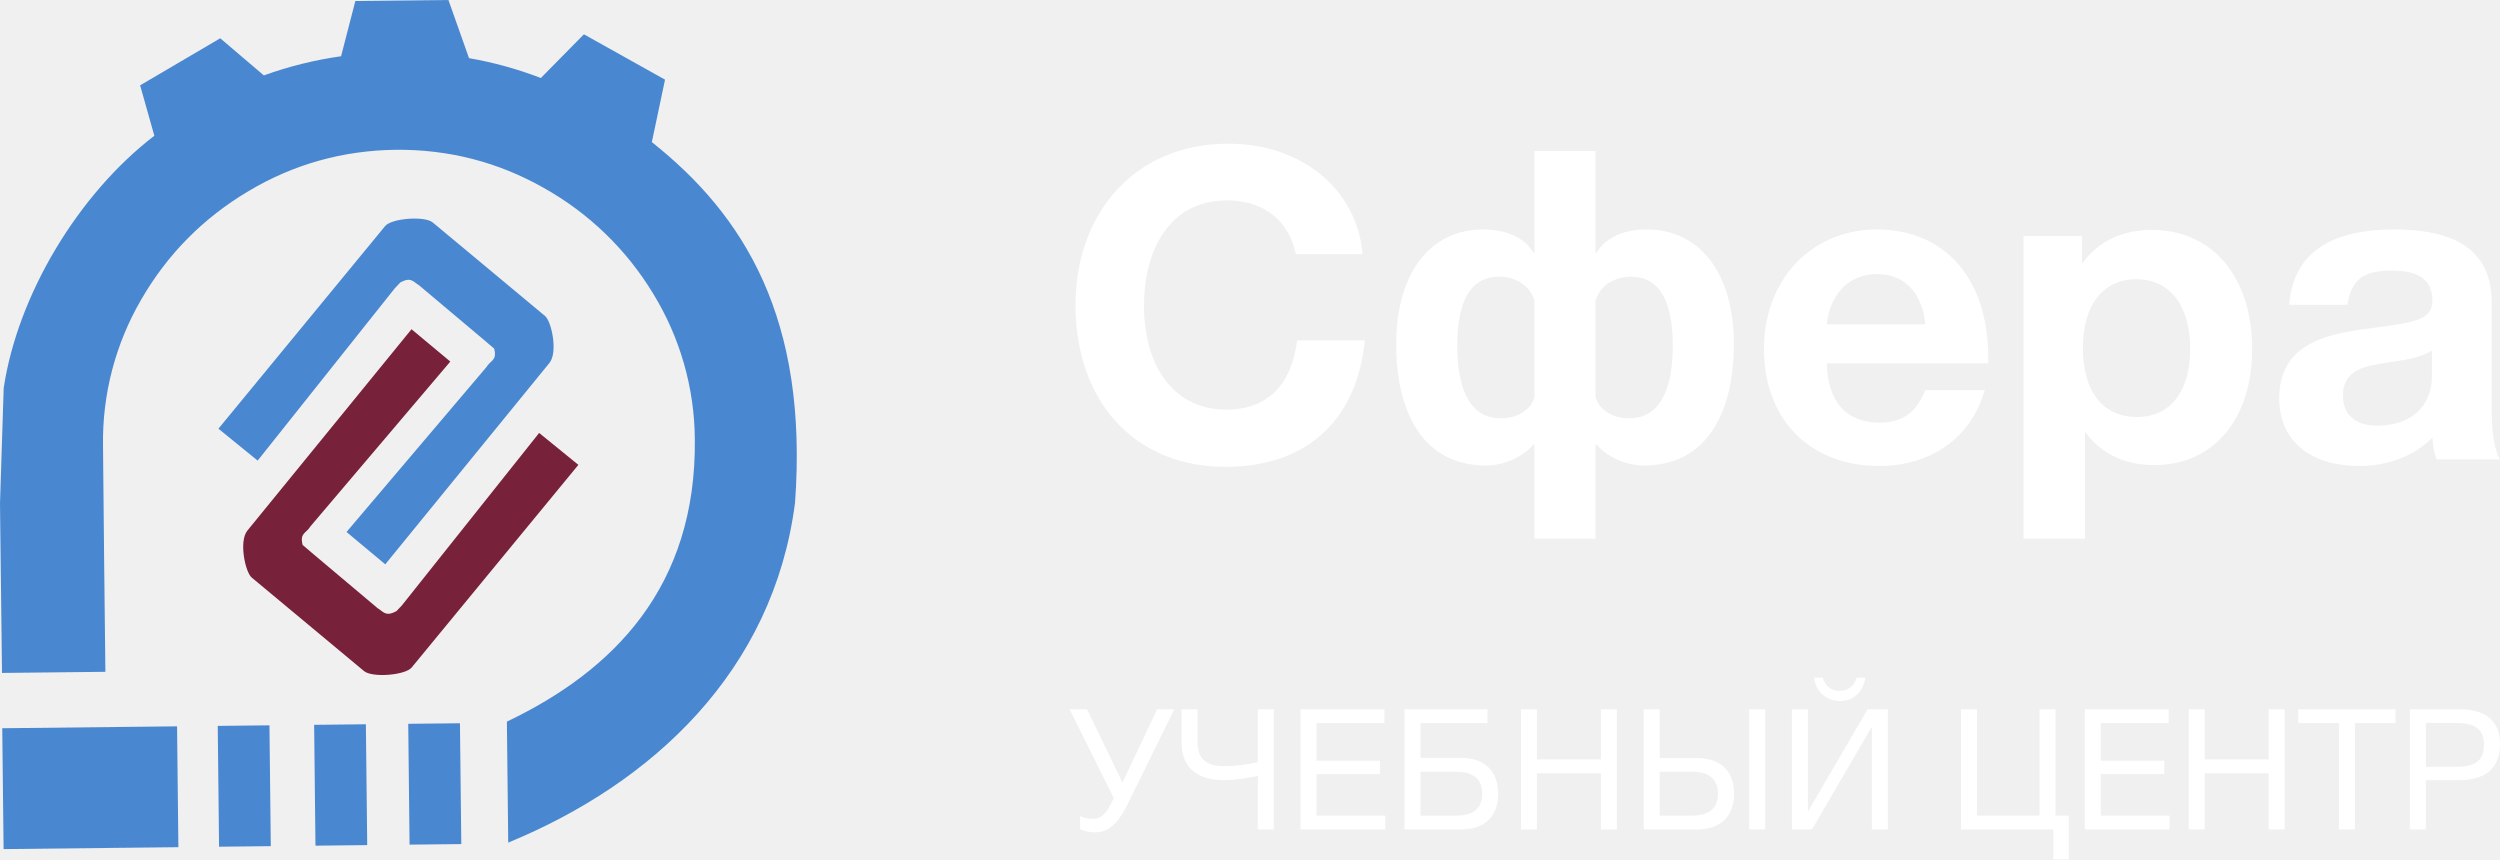
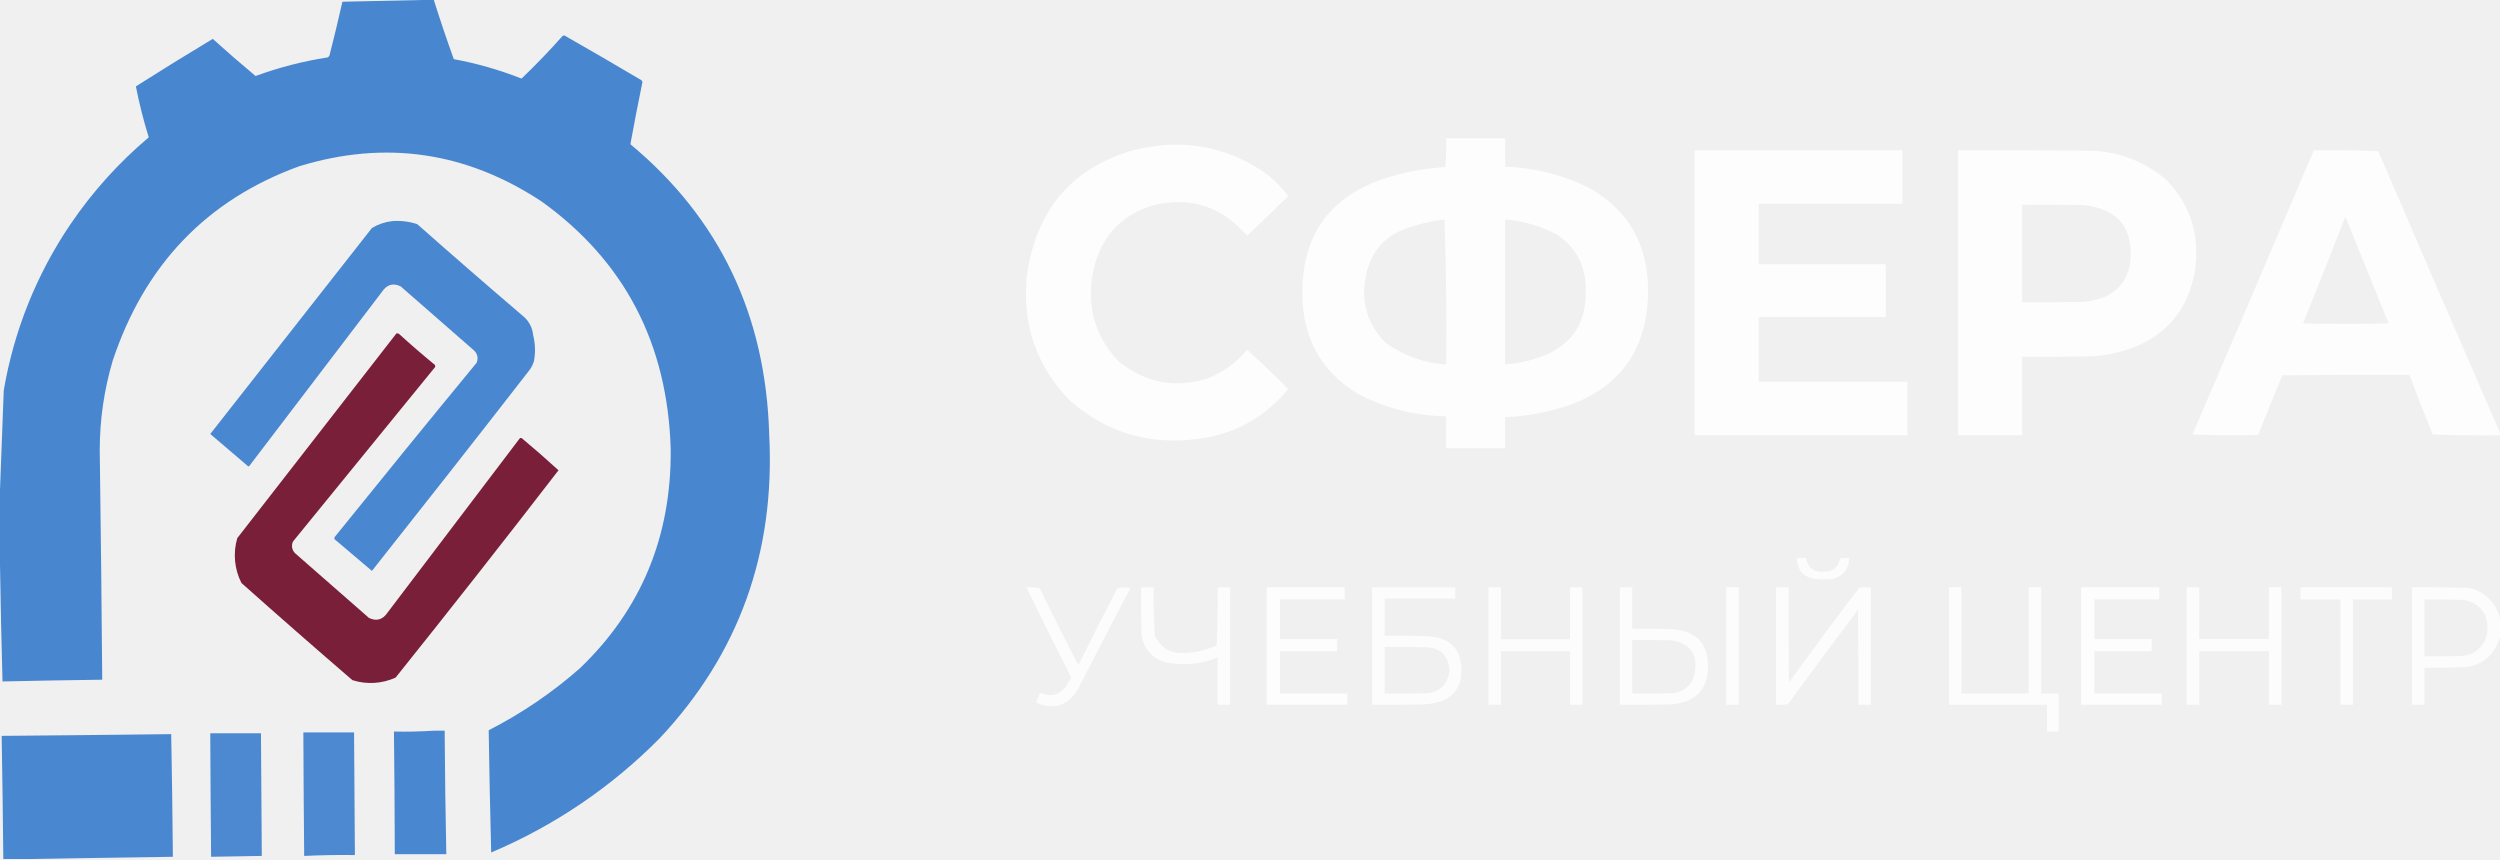
<svg xmlns="http://www.w3.org/2000/svg" width="160" height="55" viewBox="0 0 160 55" fill="none">
-   <g clip-path="url(#clip0_2311_2449)">
-     <path fill-rule="evenodd" clip-rule="evenodd" d="M27.698 14.24l7.187 5.985c.412.343.835 2.322.278 3.005L24.657 36.117l-2.48-2.07 8.95-10.548c.267-.45.698-.41.5-1.187l-.605-.517-4.199-3.533c-.39-.236-.505-.554-1.196-.19l-.35.367-8.787 11.04-2.511-2.042 10.67-12.97c.407-.494 2.52-.666 3.048-.227z" fill="#4988D1" />
-     <path fill-rule="evenodd" clip-rule="evenodd" d="M23.297 42.948l-7.187-5.984c-.412-.344-.835-2.322-.278-3.005l10.505-12.888 2.482 2.07-8.952 10.548c-.266.45-.698.41-.499 1.187l.605.517 4.198 3.534c.39.236.506.554 1.197.19l.35-.368 8.787-11.04 2.511 2.042-10.67 12.97c-.408.495-2.52.667-3.049.227z" fill="#78213A" />
-     <path d="M87.345 21.782h-4.329c-.363 2.884-1.926 4.436-4.55 4.436-3.212 0-5.25-2.606-5.25-6.681 0-3.3 1.48-6.71 5.305-6.71 2.346 0 3.965 1.276 4.412 3.438h4.272c-.335-4.075-3.826-7.069-8.6-7.069-6.087 0-9.773 4.575-9.773 10.313 0 6.238 3.825 10.368 9.605 10.368 5.445 0 8.46-3.271 8.907-8.095zm23.622.25c0-4.519-2.15-7.347-5.585-7.347-1.675 0-2.764.694-3.183 1.47h-.083V9.666h-3.91v6.487h-.083c-.42-.775-1.508-1.469-3.184-1.469-3.434 0-5.584 2.828-5.584 7.347 0 3.992 1.48 7.762 5.78 7.762 1.2 0 2.429-.637 2.988-1.33h.083v6.016h3.91v-6.016h.083c.558.693 1.787 1.33 2.988 1.33 4.3 0 5.78-3.77 5.78-7.762zm-3.909.083c0 2.357-.587 4.657-2.793 4.657-1.172 0-2.01-.665-2.149-1.386v-6.154c.362-1.137 1.423-1.525 2.261-1.525 1.871 0 2.681 1.636 2.681 4.408zm-8.852 3.271c-.14.721-.977 1.387-2.15 1.387-2.206 0-2.792-2.301-2.792-4.658 0-2.772.81-4.408 2.68-4.408.838 0 1.9.388 2.262 1.525v6.154zm28.816-.416h-3.797c-.587 1.442-1.48 2.08-2.932 2.08-2.123 0-3.323-1.331-3.379-3.798h10.331v-.388c0-5.018-2.764-8.179-7.12-8.179-4.188 0-7.232 3.216-7.232 7.652 0 4.49 2.932 7.485 7.372 7.485 3.267 0 5.863-1.746 6.757-4.852zm-3.797-4.213h-6.311c.223-1.996 1.452-3.216 3.211-3.216 1.983 0 2.932 1.47 3.1 3.216zm10.023-5.656h-3.741V34.48h3.937v-6.848c1.061 1.47 2.625 2.135 4.44 2.135 3.769 0 6.254-2.939 6.254-7.43 0-4.602-2.54-7.624-6.422-7.624-1.843 0-3.406.694-4.468 2.162v-1.774zm3.491 2.772c2.122 0 3.434 1.664 3.434 4.464 0 2.717-1.284 4.352-3.406 4.352-2.178 0-3.463-1.635-3.463-4.407 0-2.773 1.285-4.409 3.435-4.409zm23.231 11.533c-.531-1.22-.503-2.578-.503-3.881v-6.182c0-3.992-3.378-4.657-6.282-4.657-4.16 0-6.45 1.635-6.673 4.823h3.713c.279-1.636 1.033-2.19 2.848-2.19 1.759 0 2.597.61 2.597 1.913 0 1.164-.949 1.386-3.518 1.719-2.848.36-6.283.804-6.283 4.546 0 2.69 1.955 4.325 5.138 4.325 1.731 0 3.434-.582 4.663-1.802.056.638.084.86.279 1.386h4.021zm-4.328-6.958v1.608c0 2.051-1.452 3.188-3.518 3.188-1.369 0-2.178-.721-2.178-1.913 0-1.746 1.535-1.913 2.904-2.134 1.005-.167 1.871-.222 2.792-.749zM71.281 51.077l-.13.27c-.262.54-.61 1.06-1.154 1.06-.48 0-.73-.11-.87-.195v.864c.216.097.609.194.957.194.762 0 1.404-.432 2.057-1.75l3.015-6.128h-1.099l-2.22 4.69-2.265-4.69h-1.12l2.83 5.685zm10.244 2.01v-7.695H80.5v3.383a9.783 9.783 0 01-2.155.26c-1.557 0-1.698-.909-1.698-1.536v-2.107h-1.024v2.194c0 .854.349 2.345 2.722 2.345.74 0 1.775-.184 2.155-.27v3.426h1.024zm7.075-7.695h-5.366v7.695h5.421V52.2h-4.398v-2.66h4.06v-.853h-4.06v-2.41H88.6v-.886zm2.308 3.112v-2.226h4.289v-.886h-5.312v7.695h3.614c1.513 0 2.384-.833 2.384-2.28 0-1.46-.86-2.303-2.384-2.303h-2.591zm3.952 2.302c0 .94-.567 1.395-1.698 1.395h-2.254v-2.81h2.254c1.142 0 1.698.465 1.698 1.415zm8.621-5.414h-1.023v3.21h-4.093v-3.21h-1.023v7.695h1.023v-3.6h4.093v3.6h1.023v-7.695zm8.469 0v7.695h1.024v-7.695h-1.024zm-.969 5.414c0-1.459-.859-2.29-2.384-2.29h-2.373v-3.124h-1.023v7.695h3.396c1.514 0 2.384-.833 2.384-2.28zm-1.033 0c0 .94-.567 1.395-1.699 1.395h-2.025v-2.81h2.025c1.143 0 1.699.465 1.699 1.415zm9.438-7.436h-.556c-.174.52-.522.843-1.088.843-.555 0-.937-.324-1.089-.843h-.555c.109.865.751 1.492 1.654 1.492.947 0 1.492-.627 1.634-1.492zm-4.703 9.717h1.284l3.81-6.54h.022v6.54h1.023v-7.695h-1.295l-3.799 6.517h-.022v-6.517h-1.023v7.695zM131.414 55h.991v-2.8h-.849v-6.808h-1.024V52.2h-4.005v-6.808h-1.024v7.695h5.911V55zm7.381-9.608h-5.367v7.695h5.421V52.2h-4.398v-2.658h4.061v-.854h-4.061v-2.41h4.344v-.886zm7.424 0h-1.024v3.21h-4.093v-3.21h-1.023v7.695h1.023v-3.6h4.093v3.6h1.024v-7.695zm7.097 0h-6.226v.886h2.602v6.809h1.023v-6.81h2.601v-.885zm.915 0v7.695h1.023V49.93h2.101c1.513 0 2.645-.584 2.645-2.324 0-1.6-1.099-2.215-2.58-2.215h-3.189zm1.023.875h1.829c1.012 0 1.894.173 1.894 1.405 0 1.135-.762 1.405-1.753 1.405h-1.97v-2.81z" fill="#fff" />
-     <path fill-rule="evenodd" clip-rule="evenodd" d="M32.441 46.183l.086 7.743c9.23-3.798 16.966-10.965 18.357-21.76.846-11.755-3.23-18.365-9.166-23.071l.844-3.998-5.192-2.901-2.755 2.796a24.644 24.644 0 00-4.598-1.271L28.7 0l-5.958.064-.913 3.535c-1.698.241-3.346.65-4.943 1.227l-2.79-2.377-5.128 3.013.91 3.225C5.02 12.414 1.136 18.85.236 24.838L0 32.234c.048 4.15.122 10.677.128 10.834l6.617-.072c-.016-.313-.149-14.146-.152-14.47a18.028 18.028 0 012.451-9.364c1.677-2.902 3.968-5.213 6.87-6.936 2.88-1.716 6.02-2.595 9.41-2.64 3.389-.03 6.548.781 9.466 2.434a19.05 19.05 0 017.02 6.785 18.042 18.042 0 012.659 9.309c.104 9.418-5.172 14.797-12.028 18.069zm-2.918 7.838l-.086-7.733-3.31.036.085 7.733 3.31-.036zm-6.021.066l-.086-7.734-3.311.036.085 7.734 3.312-.036zm-6.171.067l-.086-7.733-3.31.036.085 7.733 3.311-.036zm-5.913.066L.23 54.342l-.086-7.735 11.188-.122.085 7.735z" fill="#4988D1" />
+   <g clip-path="url(#clip0_526_5453)">
+     <mask id="mask0_526_5453" style="mask-type:luminance" maskUnits="userSpaceOnUse" x="0" y="0" width="160" height="55">
+       <path d="M160 0H0v55h160V0z" fill="#fff" />
+     </mask>
+     <g mask="url(#mask0_526_5453)" fill-rule="evenodd" clip-rule="evenodd">
+       <path d="M26.968 0h.798a94.386 94.386 0 001.277 3.786c1.48.272 2.93.688 4.335 1.244a47.277 47.277 0 002.633-2.736l.106-.028c1.655.943 3.304 1.901 4.947 2.875l.053.11a157.181 157.181 0 00-.771 3.98c5.703 4.742 8.664 10.933 8.883 18.573.394 7.577-1.946 14.063-7.021 19.457a33.505 33.505 0 01-10.772 7.297c-.069-2.61-.122-5.218-.16-7.822a28.28 28.28 0 005.852-3.98c3.915-3.763 5.848-8.434 5.797-14.012-.198-6.744-2.947-12.023-8.244-15.837-4.84-3.199-10.017-3.954-15.532-2.266-5.918 2.152-9.899 6.307-11.942 12.464a20.248 20.248 0 00-.824 5.666c.068 4.91.12 9.821.16 14.731-2.13.026-4.258.063-6.383.111A616.743 616.743 0 010 36.151v-4.81c.085-2.109.165-4.228.24-6.356a27.037 27.037 0 014.255-10.613A27.394 27.394 0 019.52 8.789a31.28 31.28 0 01-.824-3.261 229.789 229.789 0 014.92-3.04c.9.812 1.813 1.604 2.74 2.376a24.181 24.181 0 014.6-1.188.244.244 0 00.133-.138c.292-1.139.567-2.281.825-3.427L26.968 0z" fill="#4887D0" />
+       <path opacity=".99" d="M92.553 8.844h3.777v1.824c1.901.06 3.769.541 5.478 1.41 2.463 1.441 3.687 3.643 3.671 6.605-.049 3.597-1.698 6.002-4.947 7.214a14.905 14.905 0 01-4.202.802v1.99h-3.777v-2.046a12.357 12.357 0 01-5.691-1.465c-2.363-1.455-3.533-3.62-3.511-6.495.002-3.386 1.509-5.717 4.521-6.992a14.877 14.877 0 014.628-.995c.052-.616.07-1.234.053-1.852zm-.106 5.196c.106 3.077.142 6.172.106 9.287a7.43 7.43 0 01-3.83-1.355c-1.213-1.183-1.647-2.63-1.303-4.339.313-1.507 1.174-2.511 2.58-3.012a11.83 11.83 0 012.447-.58zm3.883 0a8.56 8.56 0 013.297.968c1.285.853 1.905 2.079 1.862 3.675.016 1.912-.818 3.248-2.5 4.008-.85.35-1.747.564-2.66.636V14.04zM74.468 9.286c2.414-.174 4.612.443 6.596 1.852.52.402.985.877 1.383 1.41-.869.856-1.746 1.704-2.633 2.542-1.617-1.874-3.612-2.528-5.984-1.962-2.174.656-3.478 2.14-3.91 4.45-.35 2.128.19 3.961 1.622 5.5 1.696 1.406 3.593 1.793 5.692 1.16a6.296 6.296 0 002.58-1.851c.902.806 1.78 1.644 2.633 2.515-1.569 1.883-3.554 2.952-5.958 3.206-3.035.373-5.712-.456-8.032-2.488-2.135-2.196-3.048-4.859-2.74-7.987.609-4.238 2.904-6.919 6.89-8.043a17.66 17.66 0 011.86-.304zm33.99.332h13.297v3.427h-9.202v3.87h8.139v3.372h-8.139v4.145h9.522v3.427h-13.617V9.62zm16.861 0c2.89-.009 5.78 0 8.671.028 1.762.107 3.322.733 4.68 1.88 1.565 1.653 2.158 3.634 1.782 5.942-.41 2.176-1.589 3.715-3.537 4.615a8.993 8.993 0 01-2.925.719c-1.525.027-3.05.037-4.575.027v5.03h-4.096V9.62zm4.096 3.483c1.33-.01 2.66 0 3.989.027 2.25.273 3.216 1.572 2.899 3.897-.212.922-.735 1.576-1.569 1.963a5.03 5.03 0 01-1.33.331c-1.329.028-2.659.037-3.989.028V13.1zM160 27.694v.165c-1.437.019-2.873 0-4.308-.055a124.612 124.612 0 01-1.49-3.814c-2.712-.01-5.425 0-8.138.028l-1.543 3.814a53.288 53.288 0 01-4.202-.028 3907.733 3907.733 0 007.766-18.186 76.51 76.51 0 014.123.056A4092.83 4092.83 0 00160 27.694zm-9.893-13.82c.926 2.27 1.847 4.545 2.766 6.827-1.827.037-3.653.037-5.479 0 .912-2.273 1.816-4.548 2.713-6.827z" fill="#FDFDFD" />
+       <path opacity=".99" d="M25.106 14.15c.539-.04 1.08.026 1.596.194a525.046 525.046 0 006.808 5.915c.347.296.567.723.612 1.188.136.542.155 1.108.053 1.658a1.99 1.99 0 01-.266.553c-3.35 4.312-6.72 8.605-10.106 12.88l-2.314-1.963a.143.143 0 01-.079-.08.153.153 0 010-.113c3.012-3.738 6.043-7.46 9.095-11.166.118-.312.056-.58-.186-.802l-4.681-4.09c-.489-.23-.888-.11-1.197.36L15.957 29.82a.065.065 0 01-.083.02.068.068 0 01-.023-.02l-2.394-2.045 10.346-13.183c.4-.24.844-.39 1.303-.442z" fill="#4887D0" />
+       <path d="M25.372 21.337a.258.258 0 01.16.027c.729.666 1.473 1.31 2.234 1.935a.141.141 0 01.078.08.154.154 0 01.002.114L18.75 34.658a.66.66 0 00.133.747l4.734 4.145c.488.23.887.11 1.197-.359l8.43-11.11a.108.108 0 01.074-.052.103.103 0 01.086.024 64.815 64.815 0 012.34 2.045A914.047 914.047 0 0125.32 43.365a3.85 3.85 0 01-2.766.165 569.47 569.47 0 01-7.101-6.218 3.904 3.904 0 01-.266-2.874l10.186-13.101z" fill="#791F39" />
+       <path opacity=".93" d="M115 35.708h.585c.112.617.475.912 1.091.885.595.025.959-.26 1.09-.857.194-.027.39-.037.585-.028-.036.745-.408 1.197-1.117 1.355a4.43 4.43 0 01-1.33-.056c-.598-.207-.899-.64-.904-1.299z" fill="#FDFDFD" />
+       <path opacity=".94" d="M65.691 37.588c.285-.018.571 0 .852.055a155.395 155.395 0 002.473 4.92c.82-1.65 1.653-3.29 2.5-4.92.27-.072.554-.072.824 0a684.602 684.602 0 00-3.324 6.412c-.652 1.117-1.547 1.42-2.686.912.05-.227.14-.442.266-.636.636.299 1.177.17 1.622-.386a8.87 8.87 0 01.346-.58 290.364 290.364 0 01-2.873-5.777zm7.341 0h.798a31.652 31.652 0 00.08 3.095c.385.796 1.014 1.164 1.888 1.106a5.053 5.053 0 002.074-.498 64.59 64.59 0 00.053-3.703h.798v7.517h-.798v-3.04a5.526 5.526 0 01-3.404.304c-.806-.265-1.293-.827-1.463-1.686a91.245 91.245 0 01-.026-3.095z" fill="#FDFDFD" />
+       <path opacity=".97" d="M81.064 37.588h5v.774h-4.149v2.542h3.67v.774h-3.67v2.709h4.308v.718h-5.159v-7.517z" fill="#FDFDFD" />
+       <path opacity=".94" d="M87.82 37.588h5.319v.718h-4.522v2.377c.851-.009 1.702 0 2.553.028 1.789.034 2.56.964 2.314 2.791-.202.727-.655 1.197-1.356 1.41a4.81 4.81 0 01-.904.166c-1.135.027-2.27.037-3.405.027v-7.517zm.797 3.814c.922-.01 1.844 0 2.766.028.865.078 1.326.567 1.383 1.464-.086.836-.53 1.325-1.33 1.465a71.59 71.59 0 01-2.819.028v-2.985z" fill="#FDFDFD" />
+       <path opacity=".93" d="M95.266 37.588h.798v3.316h4.415v-3.316h.798v7.517h-.798v-3.427h-4.415v3.428h-.798v-7.518z" fill="#FDFDFD" />
+       <path opacity=".94" d="M103.67 37.588h.798v2.653c.851-.01 1.702 0 2.553.028 1.703.134 2.456 1.083 2.261 2.846-.109.846-.544 1.427-1.303 1.742a3.996 3.996 0 01-1.011.22 98.25 98.25 0 01-3.298.029v-7.518zm.798 3.372c.851-.01 1.702 0 2.553.027 1.222.226 1.692.972 1.41 2.24-.206.655-.64 1.033-1.303 1.132-.887.028-1.773.037-2.66.028V40.96z" fill="#FDFDFD" />
+       <path opacity=".93" d="M110.479 37.588h.797v7.517h-.797v-7.517z" fill="#FDFDFD" />
+       <path opacity=".94" d="M113.67 37.588h.798c-.009 2.027 0 4.054.027 6.08a368.642 368.642 0 014.495-6.052 5 5 0 01.744-.028v7.518h-.798c.009-2.027.001-4.054-.026-6.08a565.686 565.686 0 00-4.468 6.024 2.839 2.839 0 01-.772.056v-7.518z" fill="#FDFDFD" />
+       <path opacity=".96" d="M124.734 37.588h.798v6.799h4.308v-6.8h.798v6.8h1.117v2.432h-.745v-1.714h-6.276v-7.517z" fill="#FDFDFD" />
+       <path opacity=".97" d="M133.191 37.588h5v.774h-4.149v2.542h3.671v.774h-3.671v2.709h4.309v.718h-5.16v-7.517z" fill="#FDFDFD" />
+       <path opacity=".95" d="M139.947 37.588h.798v3.316h4.468v-3.316h.798v7.517h-.798v-3.427h-4.468v3.428h-.798v-7.518z" fill="#FDFDFD" />
+       <path opacity=".93" d="M147.234 37.588h5.851v.774h-2.5v6.743h-.798v-6.743h-2.553v-.774z" fill="#FDFDFD" />
+       <path opacity=".95" d="M160 39.633v1.106c-.325 1.157-1.07 1.81-2.234 1.962-.869.028-1.737.037-2.606.028v2.377h-.798v-7.518c1.028-.01 2.057 0 3.085.028a2.36 2.36 0 011.643.507c.47.372.794.909.91 1.51zm-4.84-1.271c.833-.01 1.667 0 2.5.027 1.148.24 1.653.968 1.516 2.184-.246.898-.822 1.367-1.729 1.41-.762.027-1.525.036-2.287.027v-3.648z" fill="#FDFDFD" />
+       <path opacity=".99" d="M27.766 46.764h.692c.017 2.636.053 5.271.106 7.904h-3.298a824.847 824.847 0 00-.053-7.85c.86.02 1.711 0 2.553-.054z" fill="#4887D0" />
+       <path opacity=".98" d="M19.415 46.874h3.245l.053 7.85a53.503 53.503 0 00-3.245.055 1277.4 1277.4 0 01-.053-7.905zm-5.958.056h3.245l.053 7.849c-1.082.013-2.163.031-3.245.055-.024-2.635-.042-5.27-.053-7.904z" fill="#4887D0" />
+       <path opacity=".99" d="M.532 55h-.32a917.96 917.96 0 00-.106-7.905c3.617-.03 7.234-.067 10.851-.11.05 2.616.085 5.233.107 7.85-3.52.048-7.03.103-10.532.165z" fill="#4887D0" />
+     </g>
  </g>
  <defs>
-     <clipPath id="clip0_2311_2449">
+     <clipPath id="clip0_526_5453">
      <path fill="#fff" d="M0 0h160v55H0z" />
    </clipPath>
  </defs>
</svg>
